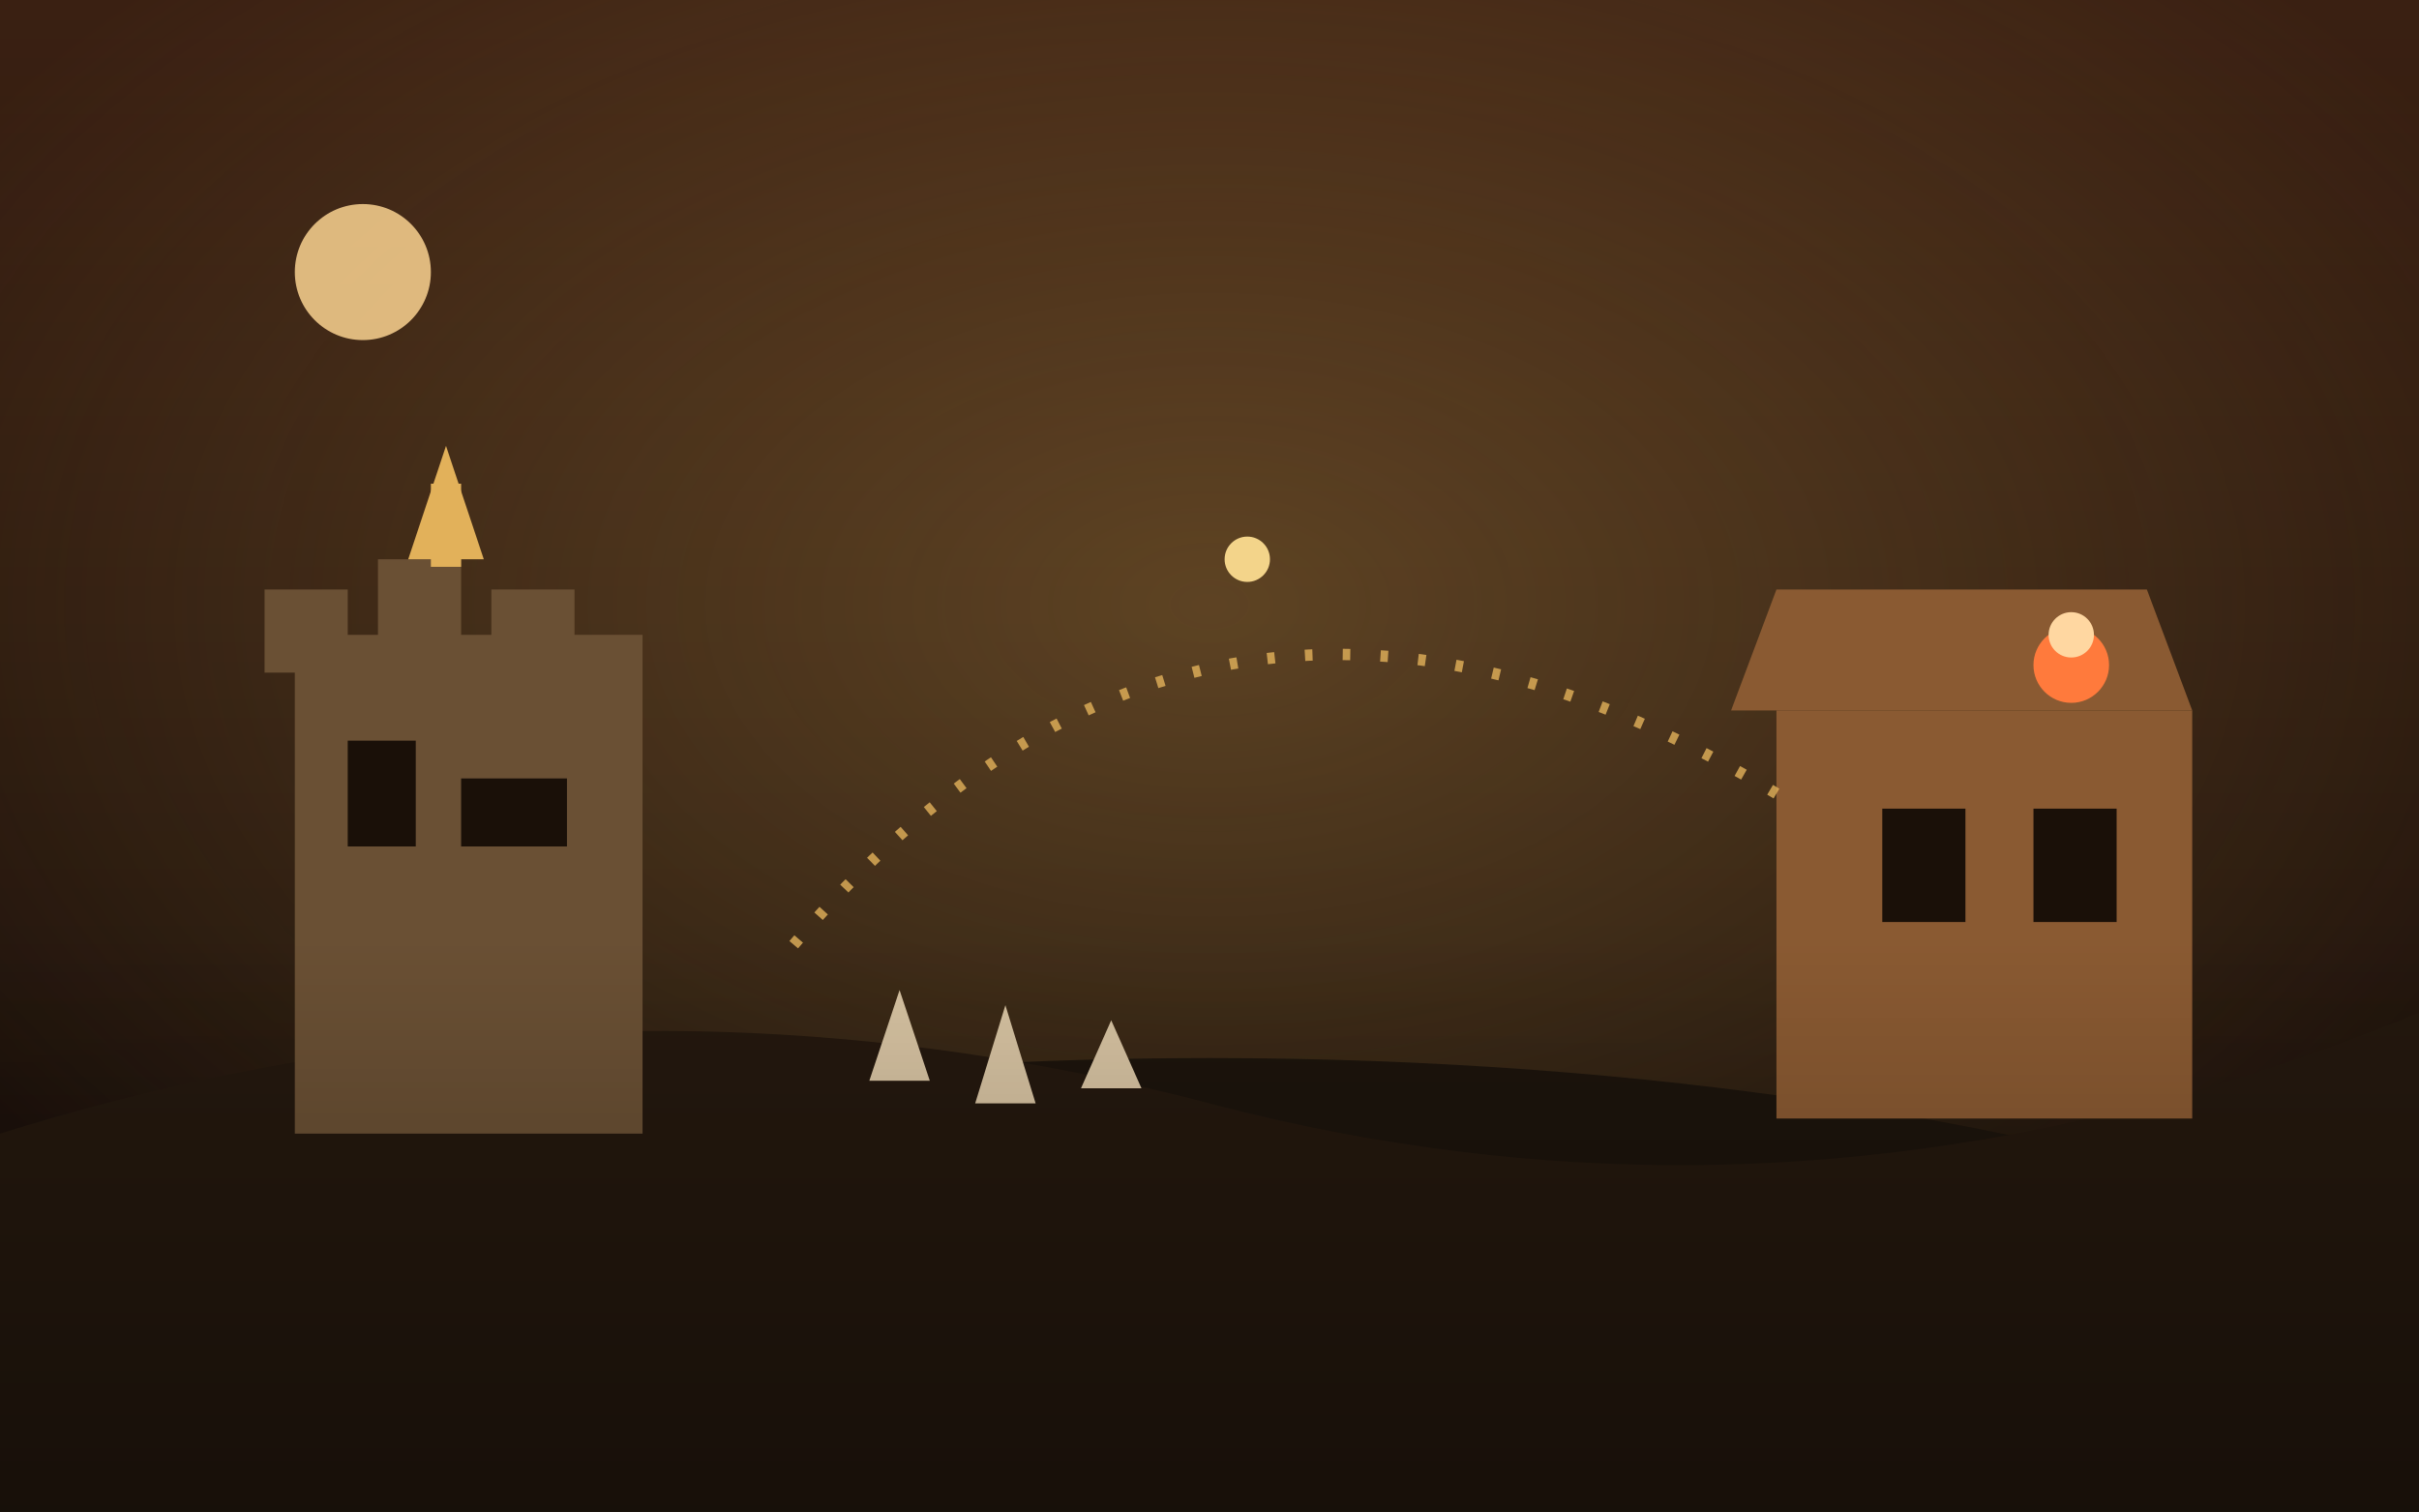
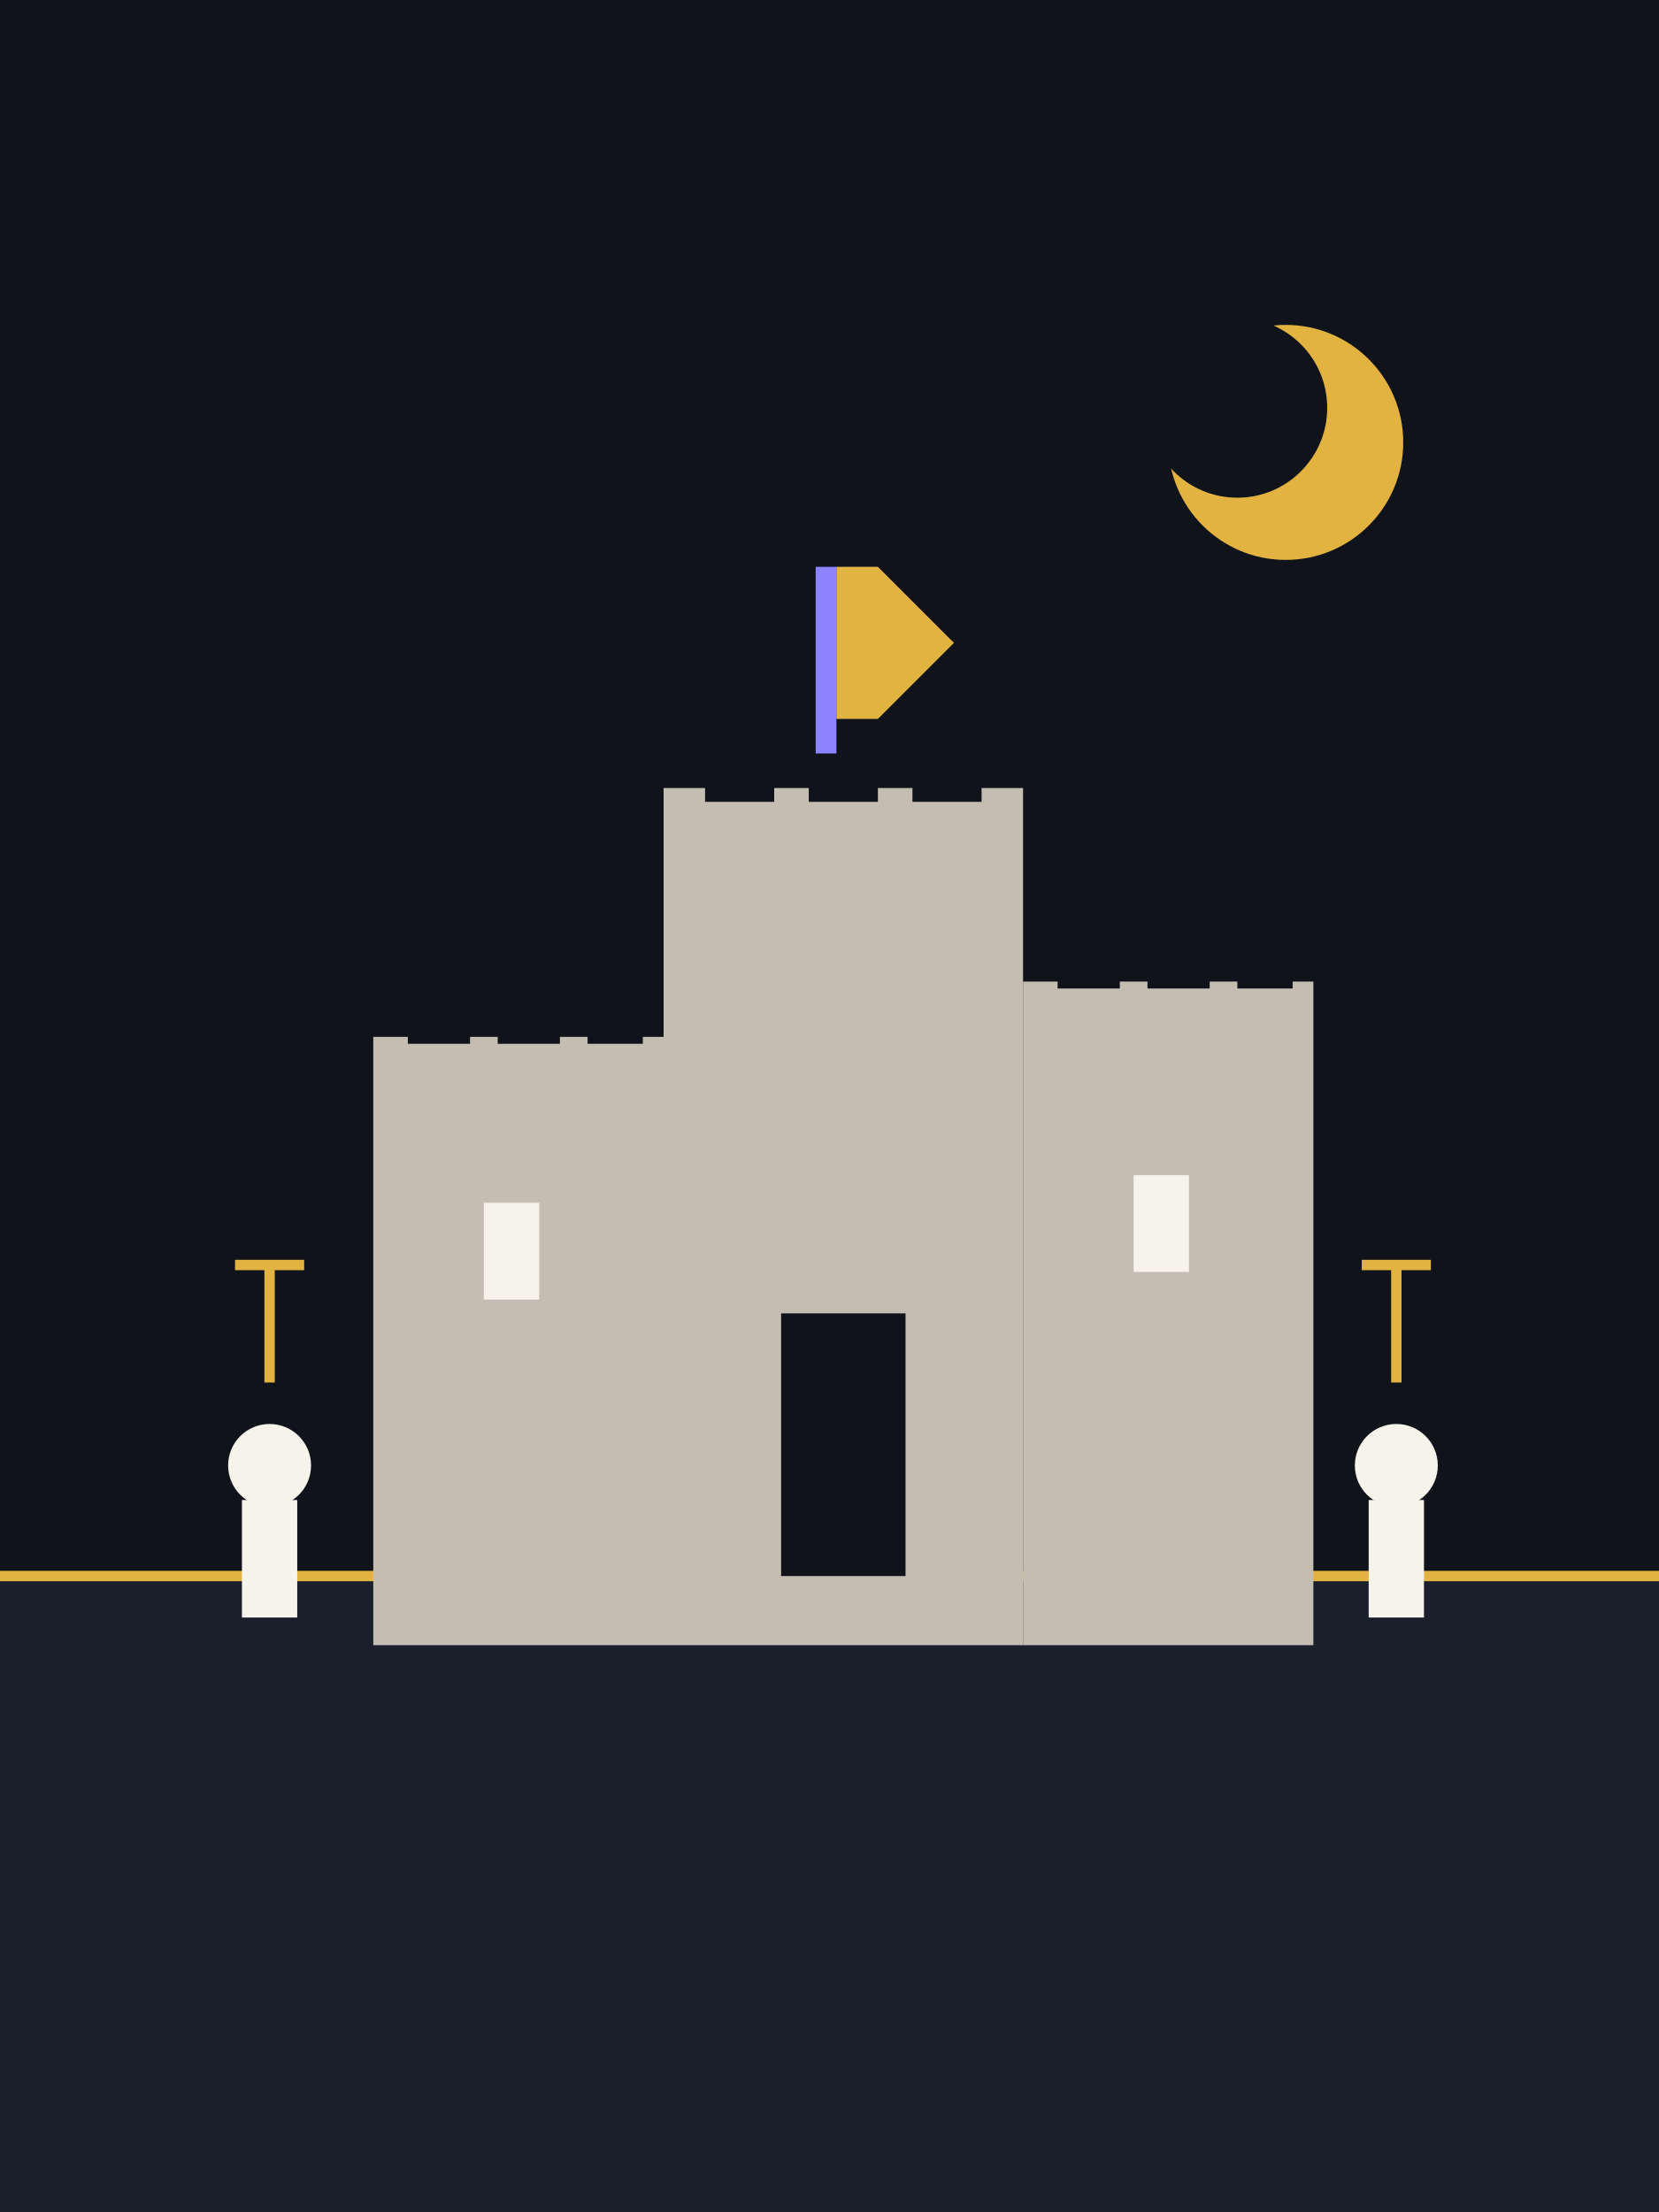
- <svg xmlns="http://www.w3.org/2000/svg" viewBox="0 0 640 400" role="img" aria-labelledby="title">
-   <defs>
-     <linearGradient id="sky" x1="0" y1="0" x2="0" y2="1">
-       <stop offset="0" stop-color="#3a2012" />
-       <stop offset="1" stop-color="#120c08" />
-     </linearGradient>
-     <radialGradient id="glow" cx="50%" cy="40%" r="60%">
-       <stop offset="0" stop-color="#e2b15a" stop-opacity="0.28" />
-       <stop offset="1" stop-color="#e2b15a" stop-opacity="0" />
-     </radialGradient>
-     <linearGradient id="shade" x1="0" y1="0" x2="0" y2="1">
-       <stop offset="0.62" stop-color="#000" stop-opacity="0" />
-       <stop offset="1" stop-color="#000" stop-opacity="0.35" />
-     </linearGradient>
-   </defs>
-   <rect width="640" height="400" fill="url(#sky)" />
-   <rect width="640" height="400" fill="url(#glow)" />
-   <ellipse cx="320" cy="430" rx="420" ry="150" fill="#1c140c" />
-   <path d="M0 300 Q160 250 320 292 T640 268 V400 H0 Z" fill="#24180e" />
-   <g fill="#6a5034">
-     <rect x="78" y="168" width="92" height="132" />
-     <rect x="70" y="156" width="22" height="22" />
-     <rect x="100" y="148" width="22" height="30" />
-     <rect x="130" y="156" width="22" height="22" />
-     <rect x="92" y="196" width="18" height="28" fill="#1a1008" />
-     <rect x="122" y="206" width="28" height="18" fill="#1a1008" />
+ <svg xmlns="http://www.w3.org/2000/svg" viewBox="0 0 480 640" role="img">
+   <rect width="480" height="640" fill="#10131a" />
+   <circle cx="372" cy="128" r="34" fill="#e3b341" />
+   <circle cx="358" cy="118" r="26" fill="#10131a" />
+   <path d="M0 456h480v184H0z" fill="#1a1f2b" />
+   <path d="M0 456h480" stroke="#e3b341" stroke-width="3" />
+   <g fill="#c4beb2">
+     <rect x="108" y="300" width="84" height="176" />
+     <rect x="192" y="228" width="104" height="248" />
+     <rect x="296" y="284" width="84" height="192" />
  </g>
-   <path d="M108 148 L118 118 L128 148 Z" fill="#e2b15a" />
-   <rect x="114" y="128" width="8" height="22" fill="#e2b15a" />
-   <g fill="#8a5a32">
-     <rect x="470" y="188" width="110" height="108" />
-     <polygon points="458,188 580,188 568,156 470,156" />
-     <rect x="498" y="214" width="22" height="30" fill="#1a1008" />
-     <rect x="538" y="214" width="22" height="30" fill="#1a1008" />
+   <g fill="#10131a">
+     <rect x="118" y="286" width="18" height="16" />
+     <rect x="144" y="286" width="18" height="16" />
+     <rect x="170" y="286" width="16" height="16" />
+     <rect x="204" y="214" width="20" height="18" />
+     <rect x="234" y="214" width="20" height="18" />
+     <rect x="264" y="214" width="20" height="18" />
+     <rect x="306" y="270" width="18" height="16" />
+     <rect x="332" y="270" width="18" height="16" />
+     <rect x="358" y="270" width="16" height="16" />
+     <rect x="226" y="380" width="36" height="76" />
  </g>
-   <circle cx="548" cy="176" r="10" fill="#ff7a3c" />
-   <circle cx="548" cy="168" r="6" fill="#ffd7a1" />
-   <path d="M210 250 Q320 120 470 210" fill="none" stroke="#e2b15a" stroke-width="3" stroke-dasharray="2 8" opacity="0.8" />
-   <circle cx="330" cy="148" r="6" fill="#f3d48a" />
-   <g fill="#d7c3a2">
-     <polygon points="230,286 238,262 246,286" />
-     <polygon points="258,292 266,266 274,292" />
-     <polygon points="286,288 294,270 302,288" />
+   <rect x="236" y="164" width="6" height="54" fill="#8b83ff" />
+   <path d="M242 164h12l22 22-22 22h-12z" fill="#e3b341" />
+   <g fill="#f6f3ea">
+     <rect x="140" y="348" width="16" height="28" />
+     <rect x="328" y="340" width="16" height="28" />
+     <circle cx="78" cy="424" r="12" />
+     <rect x="70" y="434" width="16" height="34" />
+     <circle cx="404" cy="424" r="12" />
+     <rect x="396" y="434" width="16" height="34" />
  </g>
-   <circle cx="96" cy="72" r="18" fill="#f0c98a" opacity="0.9" />
-   <rect width="640" height="400" fill="url(#shade)" />
+   <path d="M78 400v-34M404 400v-34" stroke="#e3b341" stroke-width="3" />
+   <path d="M68 366h20M394 366h20" stroke="#e3b341" stroke-width="3" />
</svg>
